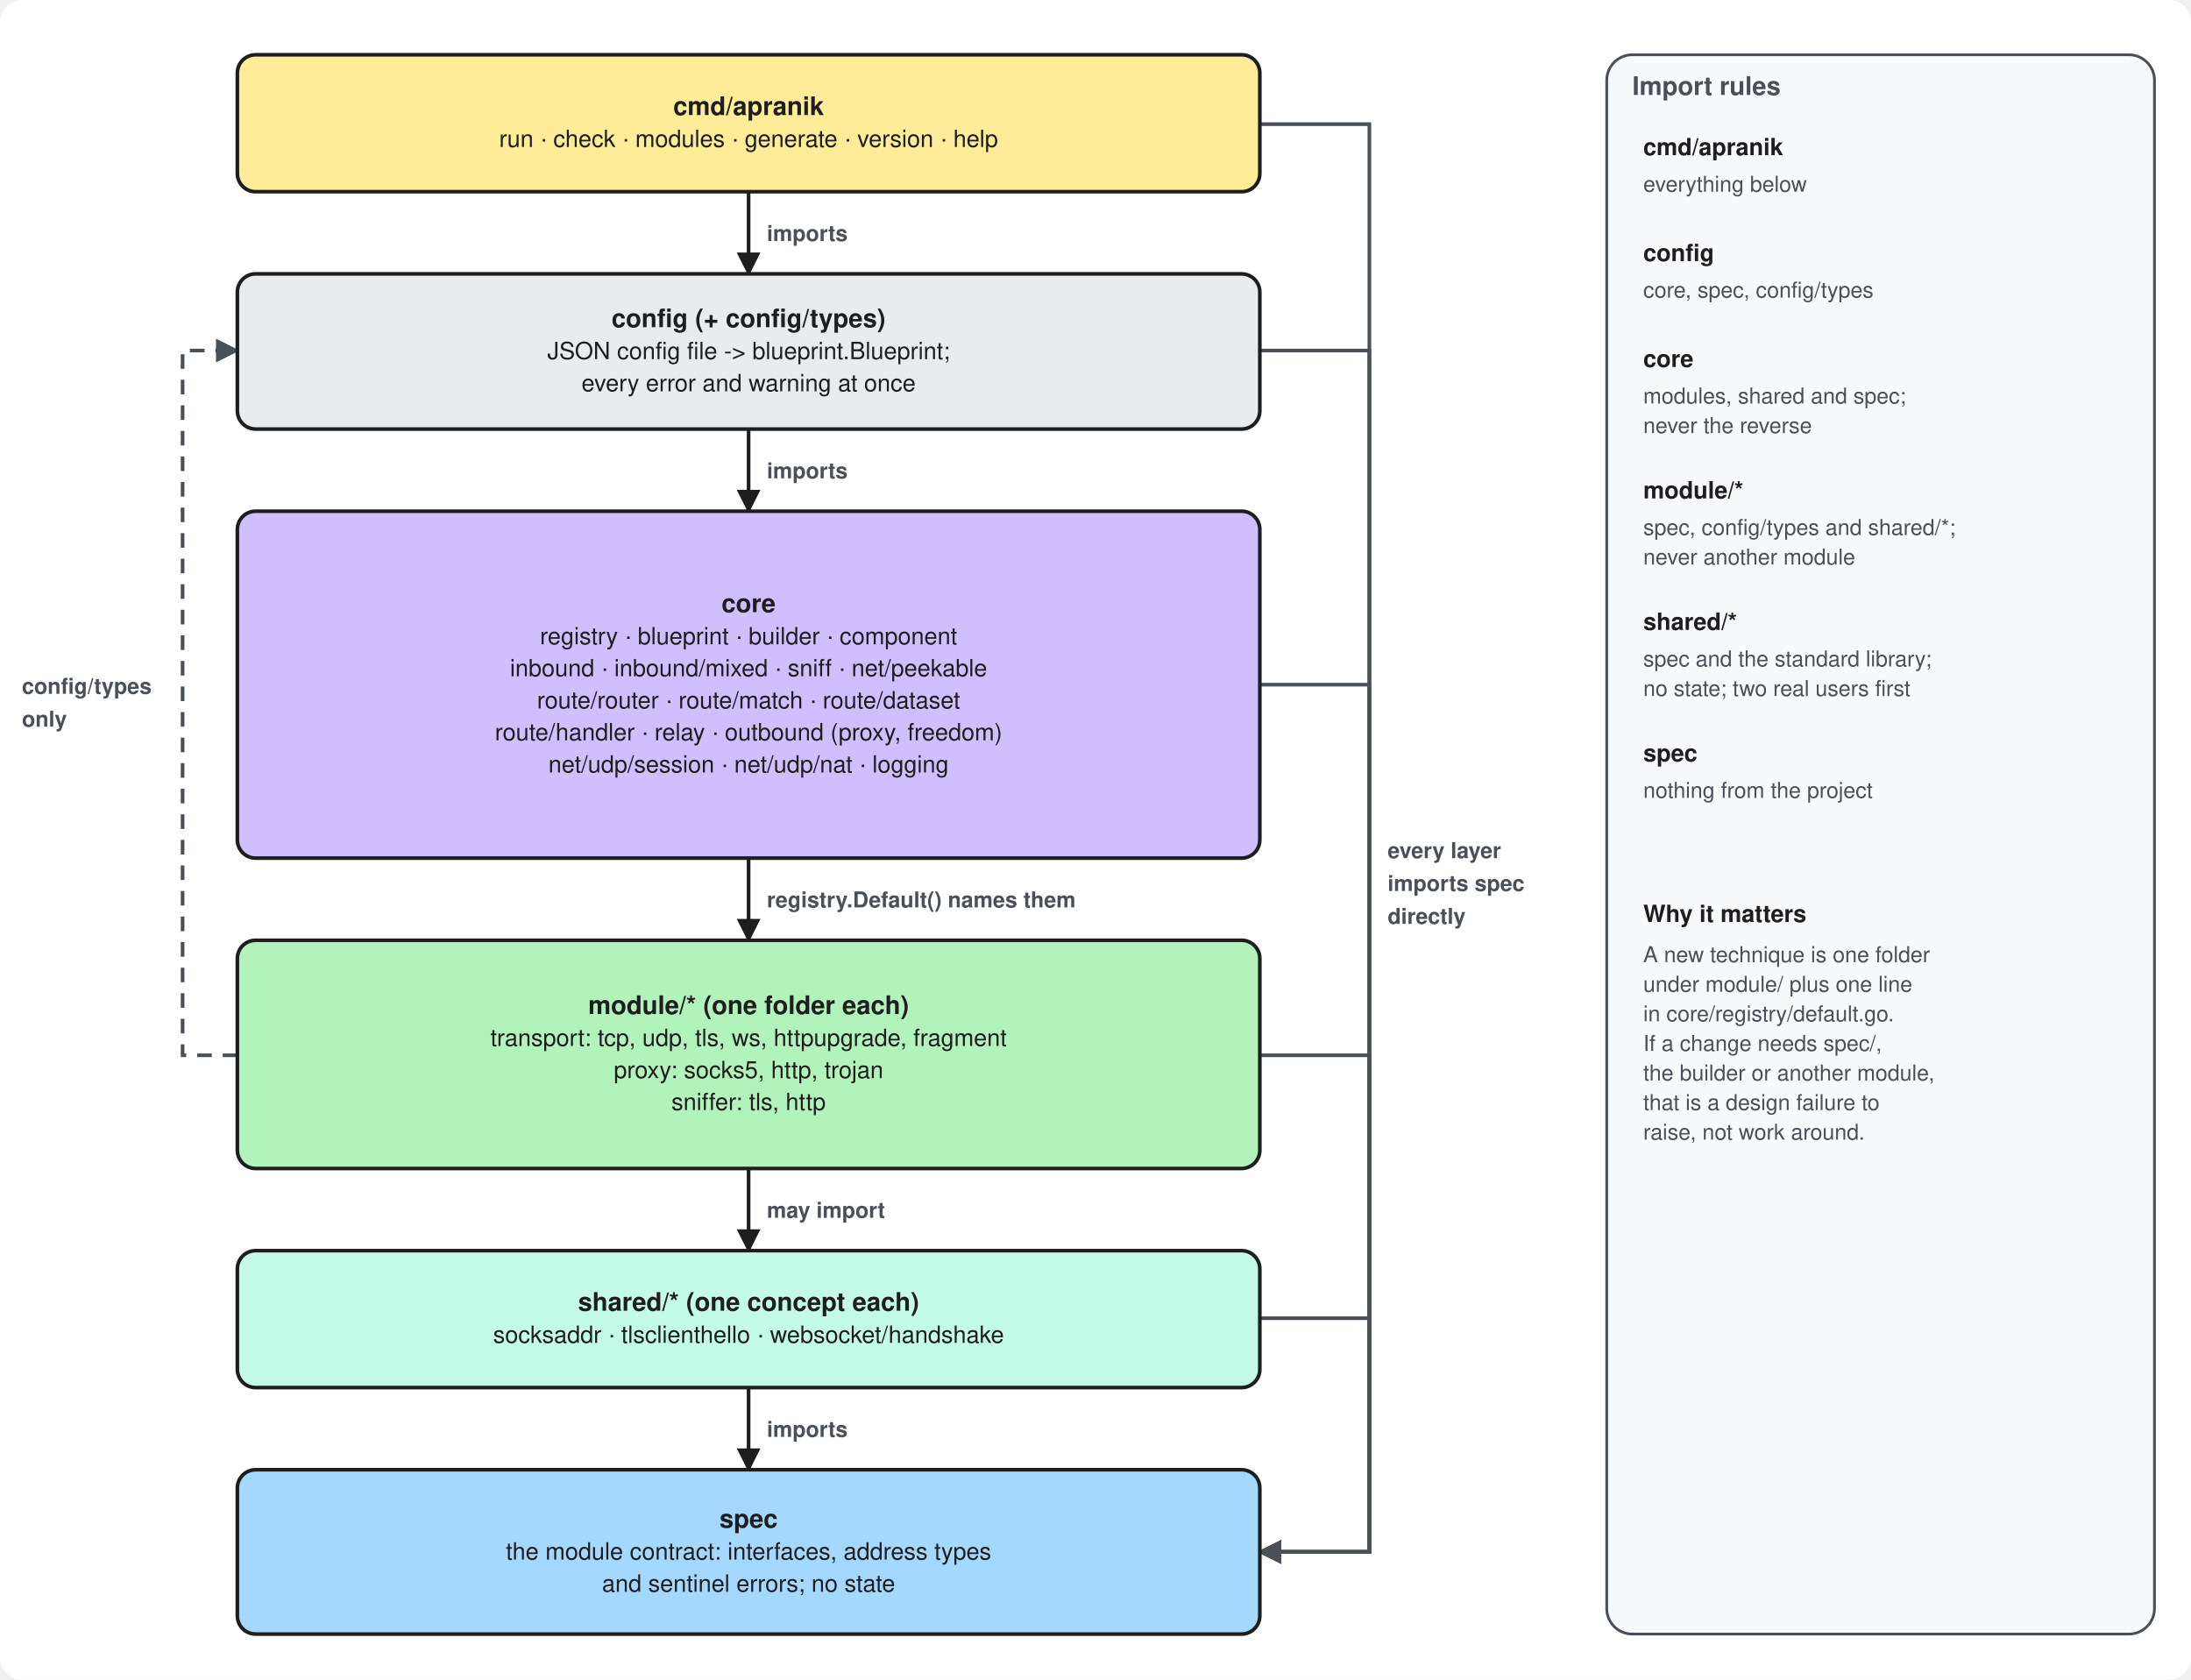
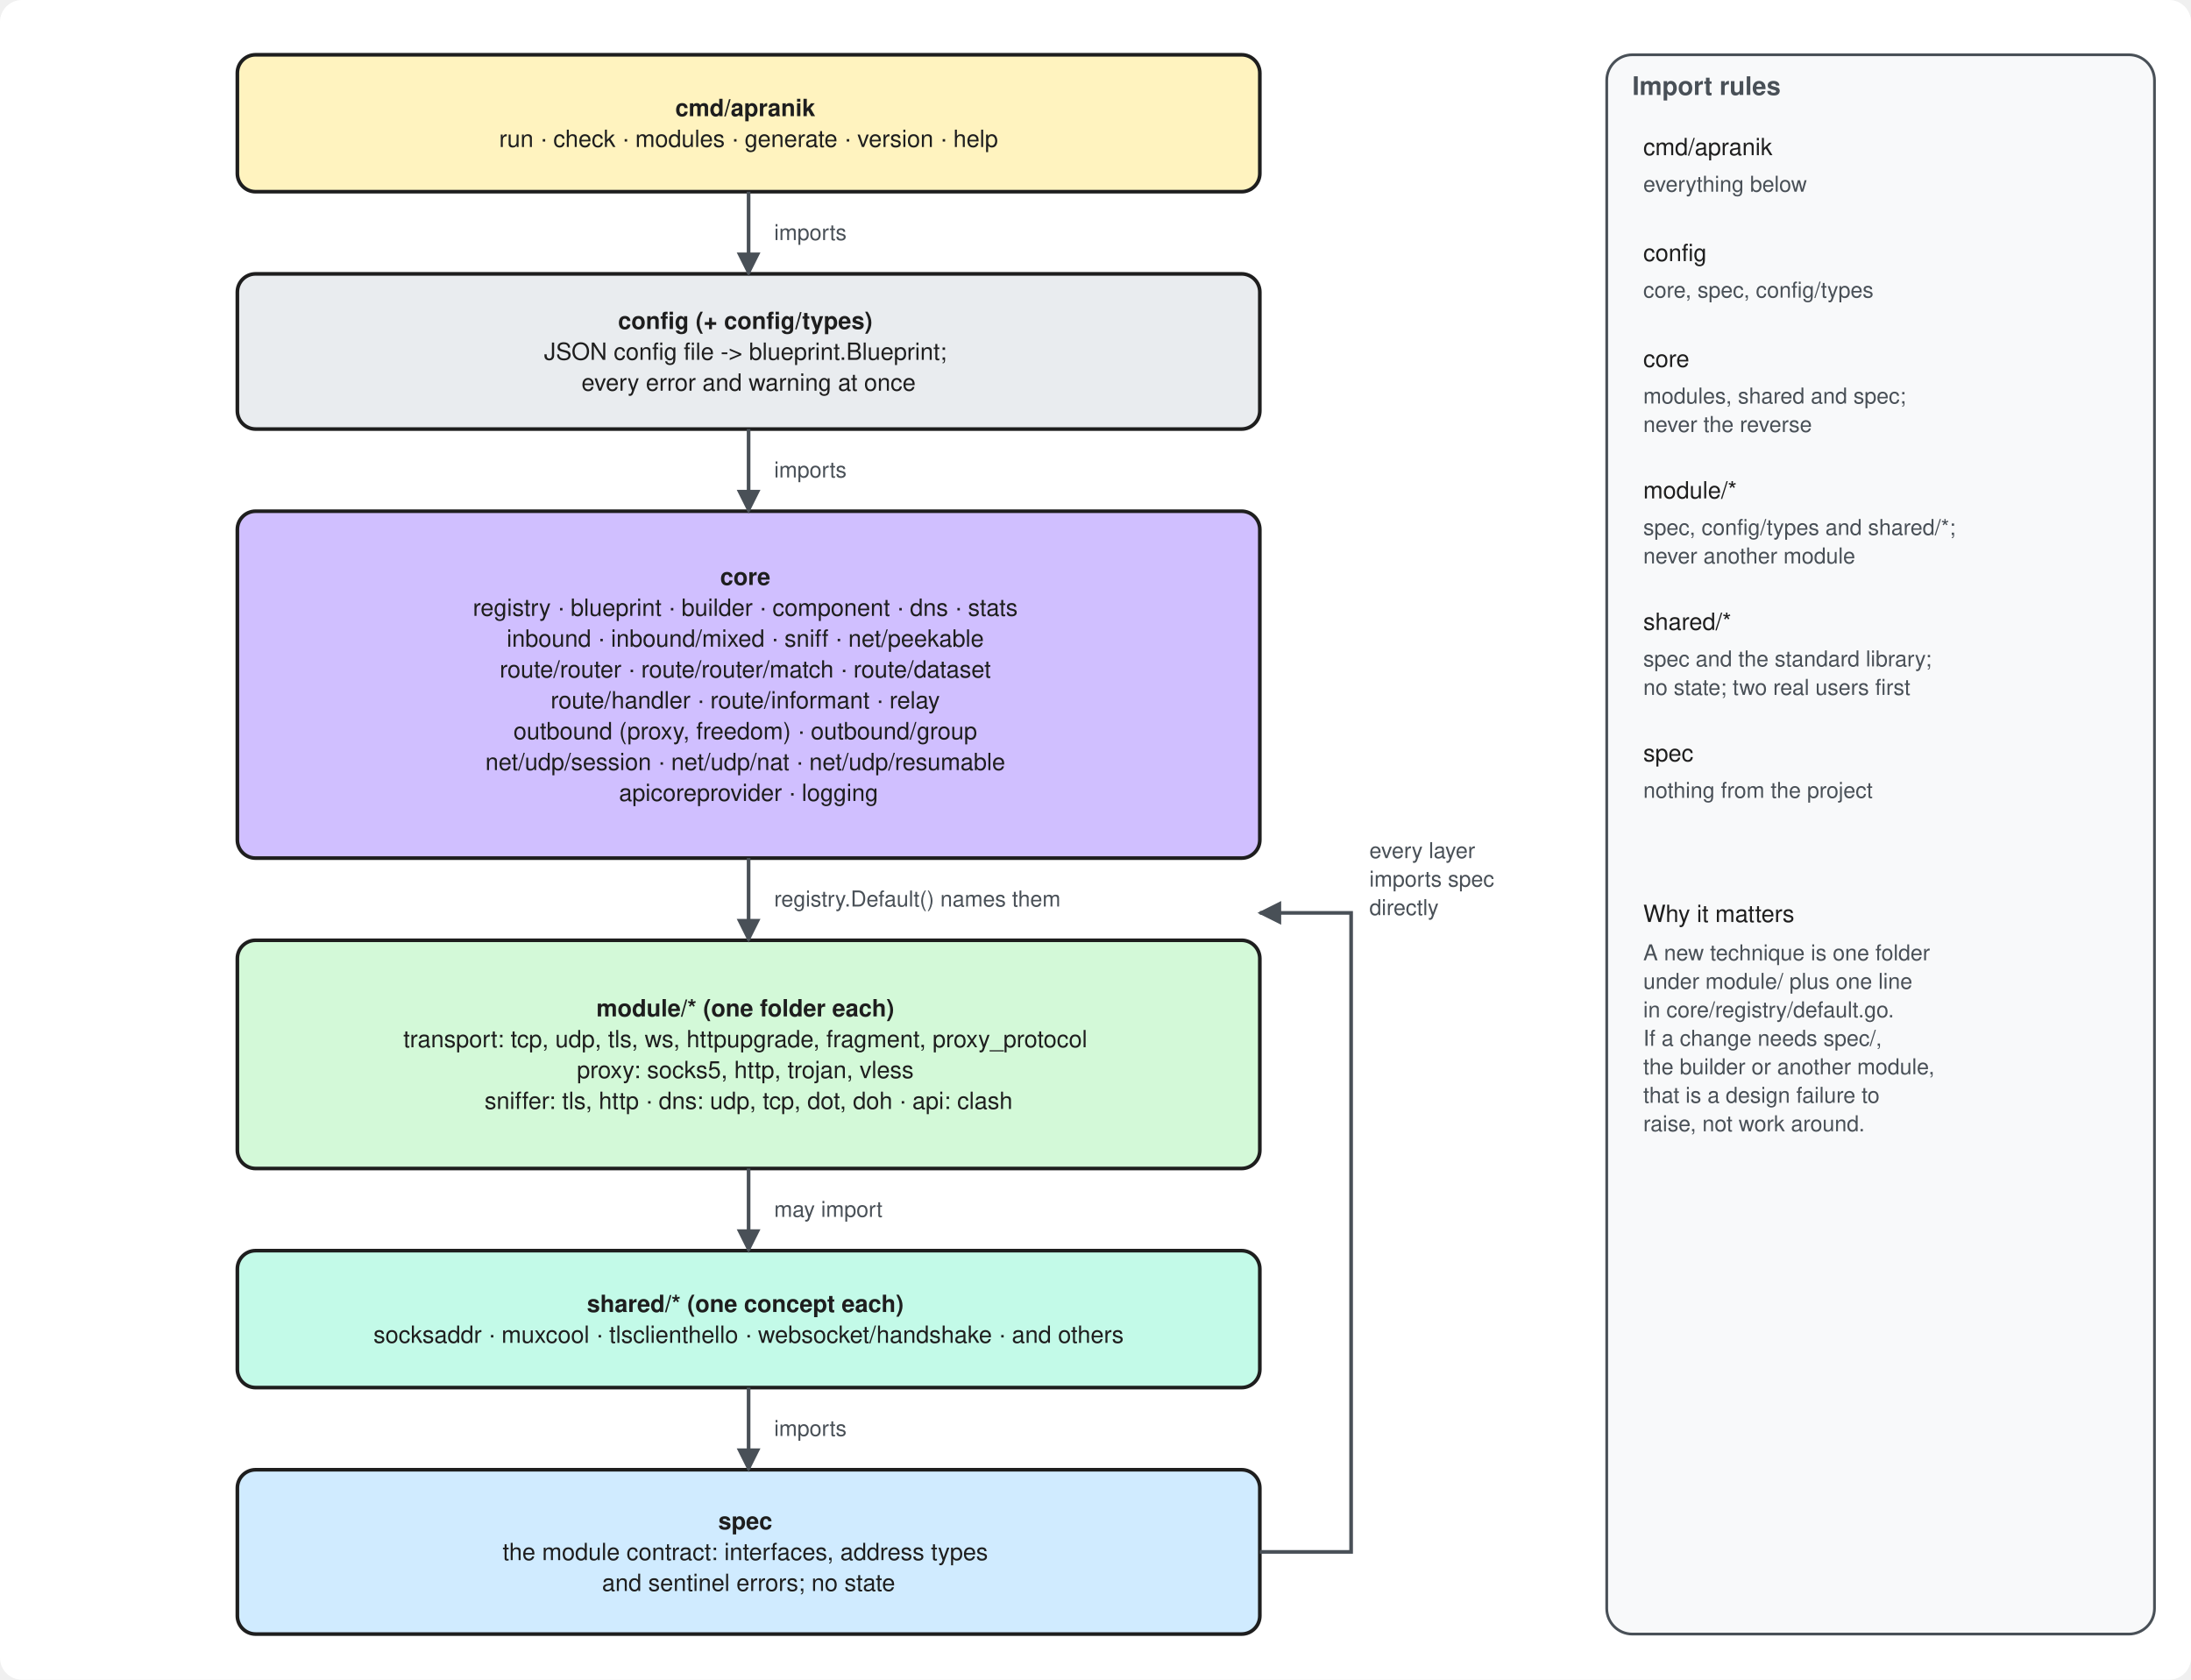
- <svg xmlns="http://www.w3.org/2000/svg" viewBox="0 0 1200 920" width="1200" height="920" role="img" aria-label="Layers and import direction">
+ <svg xmlns="http://www.w3.org/2000/svg" viewBox="0 0 1200 920" width="1200" height="920" role="img" aria-label="Layers and import direction: cmd/apranik imports config, config imports core, core's registry names the modules, modules may import shared helper packages, and everything implements or uses spec. Every layer imports spec directly; spec imports nothing from the project. Modules also use config/types for shared JSON values.">
  <defs>
    <marker id="h0" viewBox="0 0 10 10" refX="9" refY="5" markerUnits="userSpaceOnUse" markerWidth="13" markerHeight="13" orient="auto-start-reverse">
-       <path d="M0,0 L10,5 L0,10 z" fill="#1e1e1e" />
-     </marker>
-     <marker id="h1" viewBox="0 0 10 10" refX="9" refY="5" markerUnits="userSpaceOnUse" markerWidth="13" markerHeight="13" orient="auto-start-reverse">
      <path d="M0,0 L10,5 L0,10 z" fill="#495057" />
    </marker>
  </defs>
  <rect x="0" y="0" width="1200" height="920" rx="12" fill="#ffffff" />
  <g font-family="Helvetica, Arial, sans-serif" fill="#1e1e1e">
-     <rect class="panel" x="880" y="30" width="300" height="865" rx="14" fill="#f8f9fa" stroke="#495057" stroke-width="1.5" />
-     <text class="group-label" x="894" y="52" font-size="14" font-weight="bold" fill="#495057">Import rules</text>
-     <polyline points="410,105 410,150" fill="none" stroke="#1e1e1e" stroke-width="2" marker-end="url(#h0)" />
-     <polyline points="410,235 410,280" fill="none" stroke="#1e1e1e" stroke-width="2" marker-end="url(#h0)" />
-     <polyline points="410,470 410,515" fill="none" stroke="#1e1e1e" stroke-width="2" marker-end="url(#h0)" />
-     <polyline points="410,640 410,685" fill="none" stroke="#1e1e1e" stroke-width="2" marker-end="url(#h0)" />
-     <polyline points="410,760 410,805" fill="none" stroke="#1e1e1e" stroke-width="2" marker-end="url(#h0)" />
-     <polyline points="690,68 750,68 750,850 690,850" fill="none" stroke="#495057" stroke-width="2" marker-end="url(#h1)" />
-     <polyline points="690,192 750,192 750,850 690,850" fill="none" stroke="#495057" stroke-width="2" marker-end="url(#h1)" />
-     <polyline points="690,375 750,375 750,850 690,850" fill="none" stroke="#495057" stroke-width="2" marker-end="url(#h1)" />
-     <polyline points="690,578 750,578 750,850 690,850" fill="none" stroke="#495057" stroke-width="2" marker-end="url(#h1)" />
-     <polyline points="690,722 750,722 750,850 690,850" fill="none" stroke="#495057" stroke-width="2" marker-end="url(#h1)" />
-     <polyline points="130,578 100,578 100,192 130,192" fill="none" stroke="#495057" stroke-width="2" stroke-dasharray="8 6" marker-end="url(#h1)" />
-     <rect x="130" y="30" width="560" height="75" rx="10" fill="#ffec99" stroke="#1e1e1e" stroke-width="2" />
-     <text x="410.0" y="63.0" text-anchor="middle" font-size="14" font-weight="bold">cmd/apranik</text>
-     <text x="410.0" y="80.5" text-anchor="middle" font-size="13">run · check · modules · generate · version · help</text>
+     <rect x="880" y="30" width="300" height="865" rx="14" fill="#f8f9fa" stroke="#495057" stroke-width="1.5" />
+     <text x="894" y="52" font-size="14" font-weight="bold" fill="#495057">Import rules</text>
+     <rect x="130" y="30" width="560" height="75" rx="10" fill="#fff3bf" stroke="#1e1e1e" stroke-width="2" />
+     <text x="410.0" y="63.6" font-size="13" text-anchor="middle">
+       <tspan x="410.0" dy="0.0" font-weight="bold">cmd/apranik</tspan>
+       <tspan x="410.0" dy="16.9">run · check · modules · generate · version · help</tspan>
+     </text>
    <rect x="130" y="150" width="560" height="85" rx="10" fill="#e9ecef" stroke="#1e1e1e" stroke-width="2" />
-     <text x="410.0" y="179.2" text-anchor="middle" font-size="14" font-weight="bold">config (+ config/types)</text>
-     <text x="410.0" y="196.7" text-anchor="middle" font-size="13">JSON config file -&gt; blueprint.Blueprint;</text>
-     <text x="410.0" y="214.3" text-anchor="middle" font-size="13">every error and warning at once</text>
+     <text x="410.0" y="180.2" font-size="13" text-anchor="middle">
+       <tspan x="410.0" dy="0.0" font-weight="bold">config (+ config/types)</tspan>
+       <tspan x="410.0" dy="16.9">JSON config file -&gt; blueprint.Blueprint;</tspan>
+       <tspan x="410.0" dy="16.9">every error and warning at once</tspan>
+     </text>
    <rect x="130" y="280" width="560" height="190" rx="10" fill="#d0bfff" stroke="#1e1e1e" stroke-width="2" />
-     <text x="410.0" y="335.3" text-anchor="middle" font-size="14" font-weight="bold">core</text>
-     <text x="410.0" y="352.9" text-anchor="middle" font-size="13">registry · blueprint · builder · component</text>
-     <text x="410.0" y="370.4" text-anchor="middle" font-size="13">inbound · inbound/mixed · sniff · net/peekable</text>
-     <text x="410.0" y="388" text-anchor="middle" font-size="13">route/router · route/match · route/dataset</text>
-     <text x="410.0" y="405.5" text-anchor="middle" font-size="13">route/handler · relay · outbound (proxy, freedom)</text>
-     <text x="410.0" y="423.1" text-anchor="middle" font-size="13">net/udp/session · net/udp/nat · logging</text>
-     <rect x="130" y="515" width="560" height="125" rx="10" fill="#b2f2bb" stroke="#1e1e1e" stroke-width="2" />
-     <text x="410.0" y="555.4" text-anchor="middle" font-size="14" font-weight="bold">module/* (one folder each)</text>
-     <text x="410.0" y="572.9" text-anchor="middle" font-size="13">transport: tcp, udp, tls, ws, httpupgrade, fragment</text>
-     <text x="410.0" y="590.5" text-anchor="middle" font-size="13">proxy: socks5, http, trojan</text>
-     <text x="410.0" y="608" text-anchor="middle" font-size="13">sniffer: tls, http</text>
+     <text x="410.0" y="320.4" font-size="13" text-anchor="middle">
+       <tspan x="410.0" dy="0.0" font-weight="bold">core</tspan>
+       <tspan x="410.0" dy="16.9">registry · blueprint · builder · component · dns · stats</tspan>
+       <tspan x="410.0" dy="16.9">inbound · inbound/mixed · sniff · net/peekable</tspan>
+       <tspan x="410.0" dy="16.9">route/router · route/router/match · route/dataset</tspan>
+       <tspan x="410.0" dy="16.9">route/handler · route/informant · relay</tspan>
+       <tspan x="410.0" dy="16.9">outbound (proxy, freedom) · outbound/group</tspan>
+       <tspan x="410.0" dy="16.9">net/udp/session · net/udp/nat · net/udp/resumable</tspan>
+       <tspan x="410.0" dy="16.9">apicoreprovider · logging</tspan>
+     </text>
+     <rect x="130" y="515" width="560" height="125" rx="10" fill="#d3f9d8" stroke="#1e1e1e" stroke-width="2" />
+     <text x="410.0" y="556.7" font-size="13" text-anchor="middle">
+       <tspan x="410.0" dy="0.0" font-weight="bold">module/* (one folder each)</tspan>
+       <tspan x="410.0" dy="16.9">transport: tcp, udp, tls, ws, httpupgrade, fragment, proxy_protocol</tspan>
+       <tspan x="410.0" dy="16.9">proxy: socks5, http, trojan, vless</tspan>
+       <tspan x="410.0" dy="16.9">sniffer: tls, http · dns: udp, tcp, dot, doh · api: clash</tspan>
+     </text>
    <rect x="130" y="685" width="560" height="75" rx="10" fill="#c3fae8" stroke="#1e1e1e" stroke-width="2" />
-     <text x="410.0" y="717.9" text-anchor="middle" font-size="14" font-weight="bold">shared/* (one concept each)</text>
-     <text x="410.0" y="735.5" text-anchor="middle" font-size="13">socksaddr · tlsclienthello · websocket/handshake</text>
-     <rect x="130" y="805" width="560" height="90" rx="10" fill="#a5d8ff" stroke="#1e1e1e" stroke-width="2" />
-     <text x="410.0" y="836.7" text-anchor="middle" font-size="14" font-weight="bold">spec</text>
-     <text x="410.0" y="854.2" text-anchor="middle" font-size="13">the module contract: interfaces, address types</text>
-     <text x="410.0" y="871.8" text-anchor="middle" font-size="13">and sentinel errors; no state</text>
-     <text x="420" y="132" font-size="12" font-weight="bold" fill="#495057">imports</text>
-     <text x="420" y="262" font-size="12" font-weight="bold" fill="#495057">imports</text>
-     <text x="420" y="497" font-size="12" font-weight="bold" fill="#495057">registry.Default() names them</text>
-     <text x="420" y="667" font-size="12" font-weight="bold" fill="#495057">may import</text>
-     <text x="420" y="787" font-size="12" font-weight="bold" fill="#495057">imports</text>
-     <text x="760" y="470" font-size="12" font-weight="bold" fill="#495057">every layer</text>
-     <text x="760" y="488" font-size="12" font-weight="bold" fill="#495057">imports spec</text>
-     <text x="760" y="506" font-size="12" font-weight="bold" fill="#495057">directly</text>
-     <text x="12" y="380" font-size="12" font-weight="bold" fill="#495057">config/types</text>
-     <text x="12" y="398" font-size="12" font-weight="bold" fill="#495057">only</text>
-     <text x="900" y="85.0" font-size="13" font-weight="bold" fill="#1e1e1e">cmd/apranik</text>
-     <text x="900" y="105.0" font-size="12" fill="#495057">everything below</text>
-     <text x="900" y="143.0" font-size="13" font-weight="bold" fill="#1e1e1e">config</text>
-     <text x="900" y="163.0" font-size="12" fill="#495057">core, spec, config/types</text>
-     <text x="900" y="201.0" font-size="13" font-weight="bold" fill="#1e1e1e">core</text>
-     <text x="900" y="221.0" font-size="12" fill="#495057">modules, shared and spec;</text>
-     <text x="900" y="237.2" font-size="12" fill="#495057">never the reverse</text>
-     <text x="900" y="273.0" font-size="13" font-weight="bold" fill="#1e1e1e">module/*</text>
-     <text x="900" y="293.0" font-size="12" fill="#495057">spec, config/types and shared/*;</text>
-     <text x="900" y="309.2" font-size="12" fill="#495057">never another module</text>
-     <text x="900" y="345.0" font-size="13" font-weight="bold" fill="#1e1e1e">shared/*</text>
-     <text x="900" y="365.0" font-size="12" fill="#495057">spec and the standard library;</text>
-     <text x="900" y="381.2" font-size="12" fill="#495057">no state; two real users first</text>
-     <text x="900" y="417.0" font-size="13" font-weight="bold" fill="#1e1e1e">spec</text>
-     <text x="900" y="437.0" font-size="12" fill="#495057">nothing from the project</text>
-     <text x="900" y="505.0" font-size="13" font-weight="bold" fill="#1e1e1e">Why it matters</text>
-     <text x="900" y="527.0" font-size="12" fill="#495057">A new technique is one folder</text>
-     <text x="900" y="543.2" font-size="12" fill="#495057">under module/ plus one line</text>
-     <text x="900" y="559.4" font-size="12" fill="#495057">in core/registry/default.go.</text>
-     <text x="900" y="575.6" font-size="12" fill="#495057">If a change needs spec/,</text>
-     <text x="900" y="591.8" font-size="12" fill="#495057">the builder or another module,</text>
-     <text x="900" y="608.0" font-size="12" fill="#495057">that is a design failure to</text>
-     <text x="900" y="624.2" font-size="12" fill="#495057">raise, not work around.</text>
+     <text x="410.0" y="718.6" font-size="13" text-anchor="middle">
+       <tspan x="410.0" dy="0.0" font-weight="bold">shared/* (one concept each)</tspan>
+       <tspan x="410.0" dy="16.9">socksaddr · muxcool · tlsclienthello · websocket/handshake · and others</tspan>
+     </text>
+     <rect x="130" y="805" width="560" height="90" rx="10" fill="#d0ebff" stroke="#1e1e1e" stroke-width="2" />
+     <text x="410.0" y="837.6" font-size="13" text-anchor="middle">
+       <tspan x="410.0" dy="0.0" font-weight="bold">spec</tspan>
+       <tspan x="410.0" dy="16.9">the module contract: interfaces, address types</tspan>
+       <tspan x="410.0" dy="16.9">and sentinel errors; no state</tspan>
+     </text>
+     <polyline points="410,105 410,150" fill="none" stroke="#495057" stroke-width="2" marker-end="url(#h0)" />
+     <text x="424" y="131.5" font-size="12" text-anchor="start" fill="#495057">
+       <tspan x="424" dy="0.0">imports</tspan>
+     </text>
+     <polyline points="410,235 410,280" fill="none" stroke="#495057" stroke-width="2" marker-end="url(#h0)" />
+     <text x="424" y="261.5" font-size="12" text-anchor="start" fill="#495057">
+       <tspan x="424" dy="0.0">imports</tspan>
+     </text>
+     <polyline points="410,470 410,515" fill="none" stroke="#495057" stroke-width="2" marker-end="url(#h0)" />
+     <text x="424" y="496.5" font-size="12" text-anchor="start" fill="#495057">
+       <tspan x="424" dy="0.0">registry.Default() names them</tspan>
+     </text>
+     <polyline points="410,640 410,685" fill="none" stroke="#495057" stroke-width="2" marker-end="url(#h0)" />
+     <text x="424" y="666.5" font-size="12" text-anchor="start" fill="#495057">
+       <tspan x="424" dy="0.0">may import</tspan>
+     </text>
+     <polyline points="410,760 410,805" fill="none" stroke="#495057" stroke-width="2" marker-end="url(#h0)" />
+     <text x="424" y="786.5" font-size="12" text-anchor="start" fill="#495057">
+       <tspan x="424" dy="0.0">imports</tspan>
+     </text>
+     <polyline points="690,850 740,850 740,500 690,500" fill="none" stroke="#495057" stroke-width="2" marker-end="url(#h0)" />
+     <text x="750" y="470" font-size="12" text-anchor="start" fill="#495057">
+       <tspan x="750" dy="0.0">every layer</tspan>
+       <tspan x="750" dy="15.6">imports spec</tspan>
+       <tspan x="750" dy="15.6">directly</tspan>
+     </text>
+     <text x="900" y="85" font-size="13" text-anchor="start">
+       <tspan x="900" dy="0.0">cmd/apranik</tspan>
+     </text>
+     <text x="900" y="105" font-size="12" text-anchor="start" fill="#495057">
+       <tspan x="900" dy="0.0">everything below</tspan>
+     </text>
+     <text x="900" y="143" font-size="13" text-anchor="start">
+       <tspan x="900" dy="0.0">config</tspan>
+     </text>
+     <text x="900" y="163" font-size="12" text-anchor="start" fill="#495057">
+       <tspan x="900" dy="0.0">core, spec, config/types</tspan>
+     </text>
+     <text x="900" y="201" font-size="13" text-anchor="start">
+       <tspan x="900" dy="0.0">core</tspan>
+     </text>
+     <text x="900" y="221" font-size="12" text-anchor="start" fill="#495057">
+       <tspan x="900" dy="0.0">modules, shared and spec;</tspan>
+       <tspan x="900" dy="15.6">never the reverse</tspan>
+     </text>
+     <text x="900" y="273" font-size="13" text-anchor="start">
+       <tspan x="900" dy="0.0">module/*</tspan>
+     </text>
+     <text x="900" y="293" font-size="12" text-anchor="start" fill="#495057">
+       <tspan x="900" dy="0.0">spec, config/types and shared/*;</tspan>
+       <tspan x="900" dy="15.6">never another module</tspan>
+     </text>
+     <text x="900" y="345" font-size="13" text-anchor="start">
+       <tspan x="900" dy="0.0">shared/*</tspan>
+     </text>
+     <text x="900" y="365" font-size="12" text-anchor="start" fill="#495057">
+       <tspan x="900" dy="0.0">spec and the standard library;</tspan>
+       <tspan x="900" dy="15.6">no state; two real users first</tspan>
+     </text>
+     <text x="900" y="417" font-size="13" text-anchor="start">
+       <tspan x="900" dy="0.0">spec</tspan>
+     </text>
+     <text x="900" y="437" font-size="12" text-anchor="start" fill="#495057">
+       <tspan x="900" dy="0.0">nothing from the project</tspan>
+     </text>
+     <text x="900" y="505" font-size="13" text-anchor="start">
+       <tspan x="900" dy="0.0">Why it matters</tspan>
+     </text>
+     <text x="900" y="526" font-size="12" text-anchor="start" fill="#495057">
+       <tspan x="900" dy="0.0">A new technique is one folder</tspan>
+       <tspan x="900" dy="15.6">under module/ plus one line</tspan>
+       <tspan x="900" dy="15.6">in core/registry/default.go.</tspan>
+       <tspan x="900" dy="15.6">If a change needs spec/,</tspan>
+       <tspan x="900" dy="15.6">the builder or another module,</tspan>
+       <tspan x="900" dy="15.6">that is a design failure to</tspan>
+       <tspan x="900" dy="15.6">raise, not work around.</tspan>
+     </text>
  </g>
</svg>
